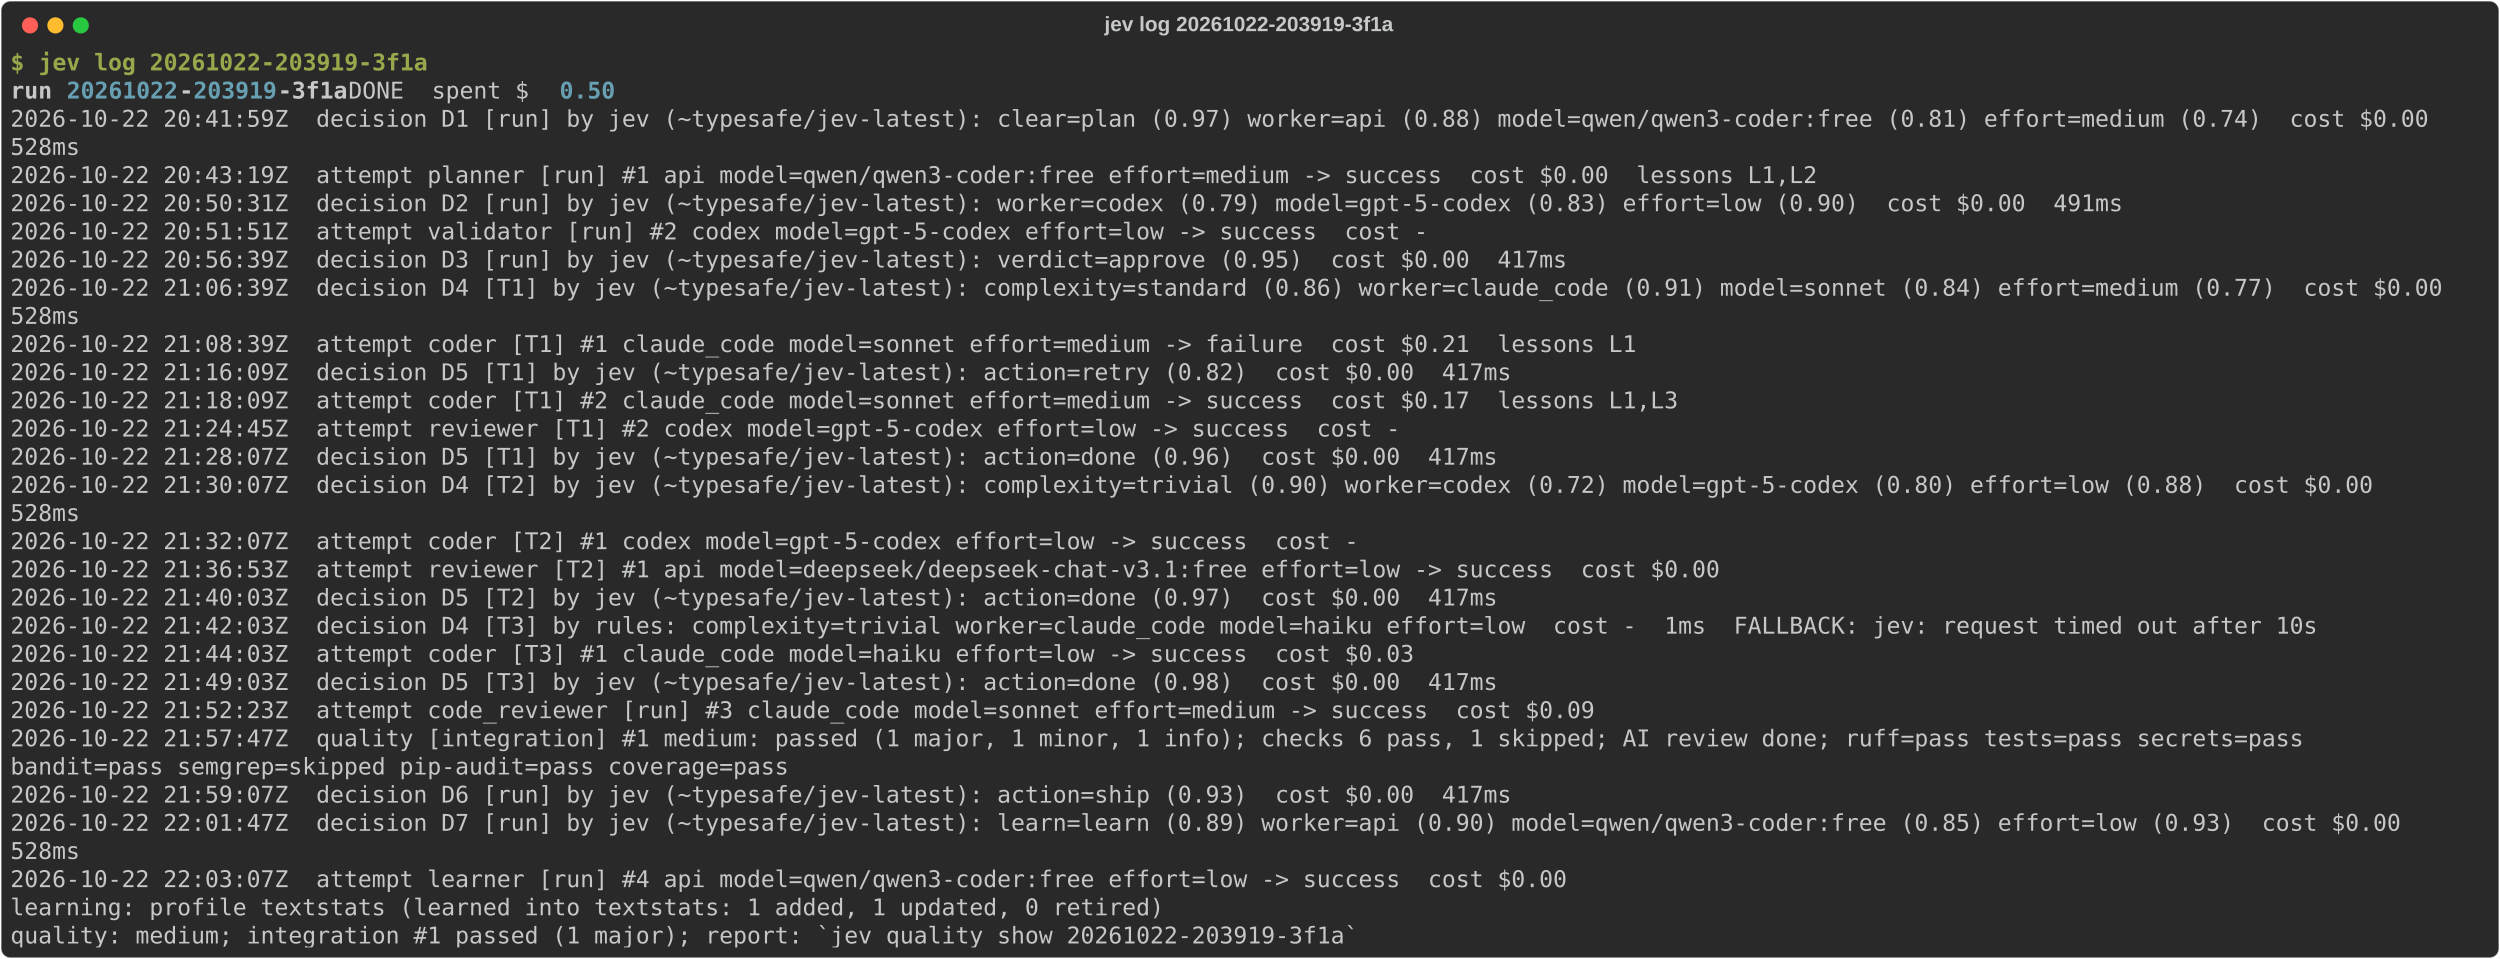
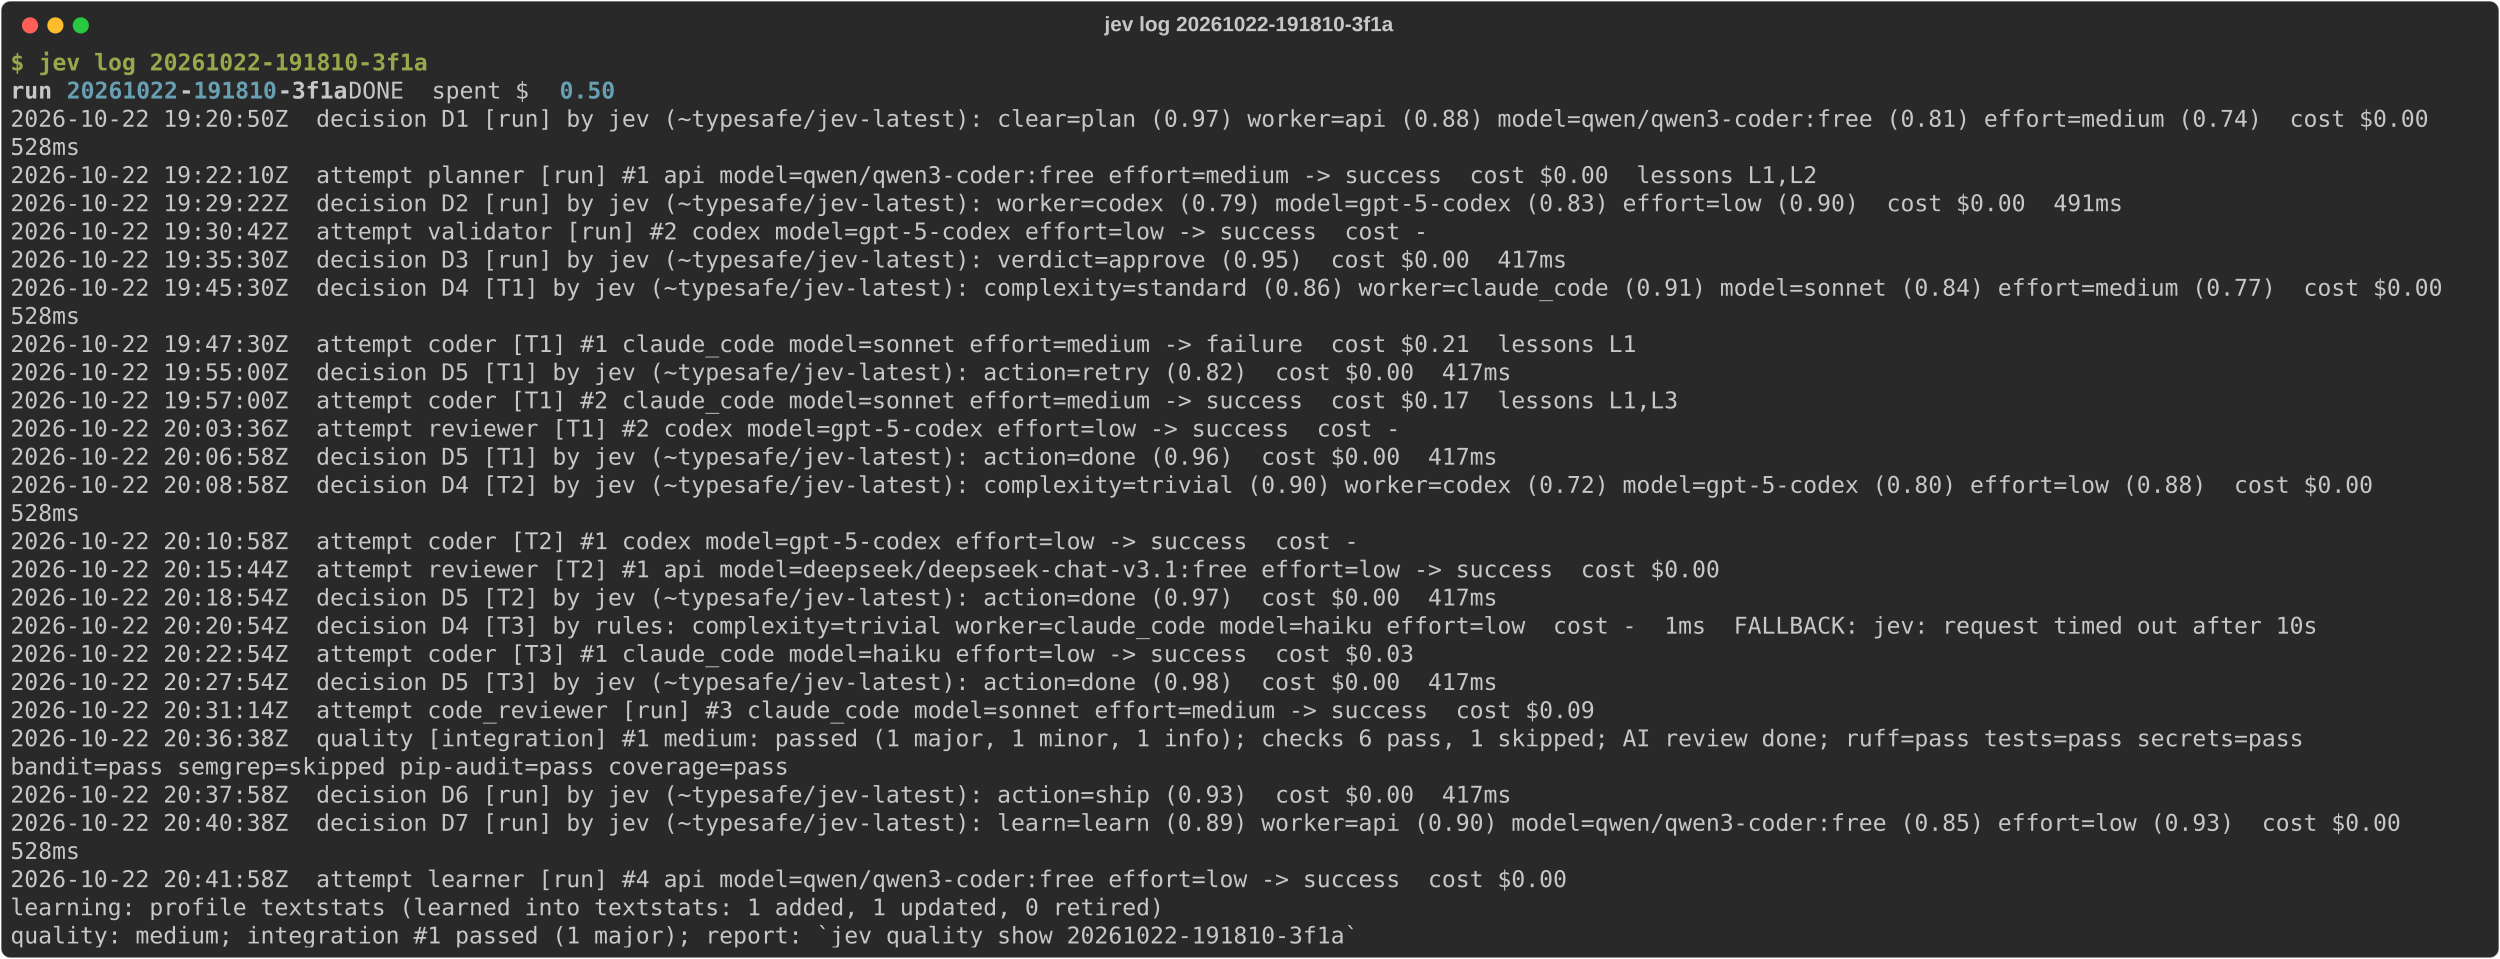
<svg xmlns="http://www.w3.org/2000/svg" class="rich-terminal" viewBox="0 0 2166 830.8">
  <style>

    @font-face {
        font-family: "Fira Code";
        src: local("FiraCode-Regular"),
                url("https://cdnjs.cloudflare.com/ajax/libs/firacode/6.2.0/woff2/FiraCode-Regular.woff2") format("woff2"),
                url("https://cdnjs.cloudflare.com/ajax/libs/firacode/6.2.0/woff/FiraCode-Regular.woff") format("woff");
        font-style: normal;
        font-weight: 400;
    }
    @font-face {
        font-family: "Fira Code";
        src: local("FiraCode-Bold"),
                url("https://cdnjs.cloudflare.com/ajax/libs/firacode/6.2.0/woff2/FiraCode-Bold.woff2") format("woff2"),
                url("https://cdnjs.cloudflare.com/ajax/libs/firacode/6.2.0/woff/FiraCode-Bold.woff") format("woff");
        font-style: bold;
        font-weight: 700;
    }

-     .terminal-1130090404-matrix {
+     .terminal-2512113584-matrix {
        font-family: Fira Code, monospace;
        font-size: 20px;
        line-height: 24.4px;
        font-variant-east-asian: full-width;
    }

-     .terminal-1130090404-title {
+     .terminal-2512113584-title {
        font-size: 18px;
        font-weight: bold;
        font-family: arial;
    }

-     .terminal-1130090404-r1 { fill: #98a84b;font-weight: bold }
- .terminal-1130090404-r2 { fill: #c5c8c6 }
- .terminal-1130090404-r3 { fill: #c5c8c6;font-weight: bold }
- .terminal-1130090404-r4 { fill: #68a0b3;font-weight: bold }
+     .terminal-2512113584-r1 { fill: #98a84b;font-weight: bold }
+ .terminal-2512113584-r2 { fill: #c5c8c6 }
+ .terminal-2512113584-r3 { fill: #c5c8c6;font-weight: bold }
+ .terminal-2512113584-r4 { fill: #68a0b3;font-weight: bold }
    </style>
  <defs>
-     <clipPath id="terminal-1130090404-clip-terminal">
+     <clipPath id="terminal-2512113584-clip-terminal">
      <rect x="0" y="0" width="2146.2" height="779.8" />
    </clipPath>
-     <clipPath id="terminal-1130090404-line-0">
+     <clipPath id="terminal-2512113584-line-0">
      <rect x="0" y="1.5" width="2147.2" height="24.65" />
    </clipPath>
-     <clipPath id="terminal-1130090404-line-1">
+     <clipPath id="terminal-2512113584-line-1">
      <rect x="0" y="25.9" width="2147.2" height="24.65" />
    </clipPath>
-     <clipPath id="terminal-1130090404-line-2">
+     <clipPath id="terminal-2512113584-line-2">
      <rect x="0" y="50.3" width="2147.2" height="24.65" />
    </clipPath>
-     <clipPath id="terminal-1130090404-line-3">
+     <clipPath id="terminal-2512113584-line-3">
      <rect x="0" y="74.7" width="2147.2" height="24.65" />
    </clipPath>
-     <clipPath id="terminal-1130090404-line-4">
+     <clipPath id="terminal-2512113584-line-4">
      <rect x="0" y="99.1" width="2147.2" height="24.65" />
    </clipPath>
-     <clipPath id="terminal-1130090404-line-5">
+     <clipPath id="terminal-2512113584-line-5">
      <rect x="0" y="123.5" width="2147.2" height="24.65" />
    </clipPath>
-     <clipPath id="terminal-1130090404-line-6">
+     <clipPath id="terminal-2512113584-line-6">
      <rect x="0" y="147.9" width="2147.2" height="24.65" />
    </clipPath>
-     <clipPath id="terminal-1130090404-line-7">
+     <clipPath id="terminal-2512113584-line-7">
      <rect x="0" y="172.3" width="2147.2" height="24.65" />
    </clipPath>
-     <clipPath id="terminal-1130090404-line-8">
+     <clipPath id="terminal-2512113584-line-8">
      <rect x="0" y="196.7" width="2147.2" height="24.65" />
    </clipPath>
-     <clipPath id="terminal-1130090404-line-9">
+     <clipPath id="terminal-2512113584-line-9">
      <rect x="0" y="221.1" width="2147.2" height="24.65" />
    </clipPath>
-     <clipPath id="terminal-1130090404-line-10">
+     <clipPath id="terminal-2512113584-line-10">
      <rect x="0" y="245.5" width="2147.2" height="24.65" />
    </clipPath>
-     <clipPath id="terminal-1130090404-line-11">
+     <clipPath id="terminal-2512113584-line-11">
      <rect x="0" y="269.9" width="2147.2" height="24.65" />
    </clipPath>
-     <clipPath id="terminal-1130090404-line-12">
+     <clipPath id="terminal-2512113584-line-12">
      <rect x="0" y="294.3" width="2147.2" height="24.65" />
    </clipPath>
-     <clipPath id="terminal-1130090404-line-13">
+     <clipPath id="terminal-2512113584-line-13">
      <rect x="0" y="318.7" width="2147.2" height="24.65" />
    </clipPath>
-     <clipPath id="terminal-1130090404-line-14">
+     <clipPath id="terminal-2512113584-line-14">
      <rect x="0" y="343.1" width="2147.2" height="24.65" />
    </clipPath>
-     <clipPath id="terminal-1130090404-line-15">
+     <clipPath id="terminal-2512113584-line-15">
      <rect x="0" y="367.5" width="2147.2" height="24.65" />
    </clipPath>
-     <clipPath id="terminal-1130090404-line-16">
+     <clipPath id="terminal-2512113584-line-16">
      <rect x="0" y="391.9" width="2147.2" height="24.65" />
    </clipPath>
-     <clipPath id="terminal-1130090404-line-17">
+     <clipPath id="terminal-2512113584-line-17">
      <rect x="0" y="416.3" width="2147.2" height="24.65" />
    </clipPath>
-     <clipPath id="terminal-1130090404-line-18">
+     <clipPath id="terminal-2512113584-line-18">
      <rect x="0" y="440.7" width="2147.2" height="24.65" />
    </clipPath>
-     <clipPath id="terminal-1130090404-line-19">
+     <clipPath id="terminal-2512113584-line-19">
      <rect x="0" y="465.1" width="2147.2" height="24.65" />
    </clipPath>
-     <clipPath id="terminal-1130090404-line-20">
+     <clipPath id="terminal-2512113584-line-20">
      <rect x="0" y="489.5" width="2147.2" height="24.65" />
    </clipPath>
-     <clipPath id="terminal-1130090404-line-21">
+     <clipPath id="terminal-2512113584-line-21">
      <rect x="0" y="513.9" width="2147.2" height="24.65" />
    </clipPath>
-     <clipPath id="terminal-1130090404-line-22">
+     <clipPath id="terminal-2512113584-line-22">
      <rect x="0" y="538.3" width="2147.2" height="24.65" />
    </clipPath>
-     <clipPath id="terminal-1130090404-line-23">
+     <clipPath id="terminal-2512113584-line-23">
      <rect x="0" y="562.7" width="2147.2" height="24.65" />
    </clipPath>
-     <clipPath id="terminal-1130090404-line-24">
+     <clipPath id="terminal-2512113584-line-24">
      <rect x="0" y="587.1" width="2147.2" height="24.65" />
    </clipPath>
-     <clipPath id="terminal-1130090404-line-25">
+     <clipPath id="terminal-2512113584-line-25">
      <rect x="0" y="611.5" width="2147.2" height="24.65" />
    </clipPath>
-     <clipPath id="terminal-1130090404-line-26">
+     <clipPath id="terminal-2512113584-line-26">
      <rect x="0" y="635.9" width="2147.2" height="24.65" />
    </clipPath>
-     <clipPath id="terminal-1130090404-line-27">
+     <clipPath id="terminal-2512113584-line-27">
      <rect x="0" y="660.3" width="2147.2" height="24.65" />
    </clipPath>
-     <clipPath id="terminal-1130090404-line-28">
+     <clipPath id="terminal-2512113584-line-28">
      <rect x="0" y="684.7" width="2147.2" height="24.65" />
    </clipPath>
-     <clipPath id="terminal-1130090404-line-29">
+     <clipPath id="terminal-2512113584-line-29">
      <rect x="0" y="709.1" width="2147.2" height="24.65" />
    </clipPath>
-     <clipPath id="terminal-1130090404-line-30">
+     <clipPath id="terminal-2512113584-line-30">
      <rect x="0" y="733.5" width="2147.2" height="24.65" />
    </clipPath>
  </defs>
  <rect fill="#292929" stroke="rgba(255,255,255,0.35)" stroke-width="1" x="1" y="1" width="2164" height="828.8" rx="8" />
-   <text class="terminal-1130090404-title" fill="#c5c8c6" text-anchor="middle" x="1082" y="27">jev log 20261022-203919-3f1a</text>
+   <text class="terminal-2512113584-title" fill="#c5c8c6" text-anchor="middle" x="1082" y="27">jev log 20261022-191810-3f1a</text>
  <g transform="translate(26,22)">
    <circle cx="0" cy="0" r="7" fill="#ff5f57" />
    <circle cx="22" cy="0" r="7" fill="#febc2e" />
    <circle cx="44" cy="0" r="7" fill="#28c840" />
  </g>
-   <g transform="translate(9, 41)" clip-path="url(#terminal-1130090404-clip-terminal)">
-     <g class="terminal-1130090404-matrix">
-       <text class="terminal-1130090404-r1" x="0" y="20" textLength="24.4" clip-path="url(#terminal-1130090404-line-0)">$ </text>
-       <text class="terminal-1130090404-r1" x="24.4" y="20" textLength="341.6" clip-path="url(#terminal-1130090404-line-0)">jev log 20261022-203919-3f1a</text>
-       <text class="terminal-1130090404-r2" x="2147.2" y="20" textLength="12.2" clip-path="url(#terminal-1130090404-line-0)">
- </text>
-       <text class="terminal-1130090404-r3" x="0" y="44.4" textLength="48.8" clip-path="url(#terminal-1130090404-line-1)">run </text>
-       <text class="terminal-1130090404-r4" x="48.8" y="44.4" textLength="97.6" clip-path="url(#terminal-1130090404-line-1)">20261022</text>
-       <text class="terminal-1130090404-r3" x="146.4" y="44.4" textLength="12.2" clip-path="url(#terminal-1130090404-line-1)">-</text>
-       <text class="terminal-1130090404-r4" x="158.6" y="44.4" textLength="73.2" clip-path="url(#terminal-1130090404-line-1)">203919</text>
-       <text class="terminal-1130090404-r3" x="231.8" y="44.4" textLength="61" clip-path="url(#terminal-1130090404-line-1)">-3f1a</text>
-       <text class="terminal-1130090404-r2" x="292.8" y="44.4" textLength="183" clip-path="url(#terminal-1130090404-line-1)">  DONE  spent $</text>
-       <text class="terminal-1130090404-r4" x="475.8" y="44.4" textLength="48.8" clip-path="url(#terminal-1130090404-line-1)">0.50</text>
-       <text class="terminal-1130090404-r2" x="2147.2" y="44.4" textLength="12.2" clip-path="url(#terminal-1130090404-line-1)">
- </text>
-       <text class="terminal-1130090404-r2" x="0" y="68.8" textLength="2147.2" clip-path="url(#terminal-1130090404-line-2)">2026-10-22 20:41:59Z  decision D1 [run] by jev (~typesafe/jev-latest): clear=plan (0.97) worker=api (0.88) model=qwen/qwen3-coder:free (0.81) effort=medium (0.74)  cost $0.00  </text>
-       <text class="terminal-1130090404-r2" x="2147.2" y="68.8" textLength="12.2" clip-path="url(#terminal-1130090404-line-2)">
- </text>
-       <text class="terminal-1130090404-r2" x="0" y="93.2" textLength="61" clip-path="url(#terminal-1130090404-line-3)">528ms</text>
-       <text class="terminal-1130090404-r2" x="2147.2" y="93.2" textLength="12.2" clip-path="url(#terminal-1130090404-line-3)">
- </text>
-       <text class="terminal-1130090404-r2" x="0" y="117.6" textLength="1586" clip-path="url(#terminal-1130090404-line-4)">2026-10-22 20:43:19Z  attempt planner [run] #1 api model=qwen/qwen3-coder:free effort=medium -&gt; success  cost $0.00  lessons L1,L2</text>
-       <text class="terminal-1130090404-r2" x="2147.2" y="117.6" textLength="12.2" clip-path="url(#terminal-1130090404-line-4)">
- </text>
-       <text class="terminal-1130090404-r2" x="0" y="142" textLength="1854.4" clip-path="url(#terminal-1130090404-line-5)">2026-10-22 20:50:31Z  decision D2 [run] by jev (~typesafe/jev-latest): worker=codex (0.79) model=gpt-5-codex (0.83) effort=low (0.90)  cost $0.00  491ms</text>
-       <text class="terminal-1130090404-r2" x="2147.2" y="142" textLength="12.2" clip-path="url(#terminal-1130090404-line-5)">
- </text>
-       <text class="terminal-1130090404-r2" x="0" y="166.4" textLength="1244.4" clip-path="url(#terminal-1130090404-line-6)">2026-10-22 20:51:51Z  attempt validator [run] #2 codex model=gpt-5-codex effort=low -&gt; success  cost -</text>
-       <text class="terminal-1130090404-r2" x="2147.2" y="166.4" textLength="12.2" clip-path="url(#terminal-1130090404-line-6)">
- </text>
-       <text class="terminal-1130090404-r2" x="0" y="190.8" textLength="1366.4" clip-path="url(#terminal-1130090404-line-7)">2026-10-22 20:56:39Z  decision D3 [run] by jev (~typesafe/jev-latest): verdict=approve (0.95)  cost $0.00  417ms</text>
-       <text class="terminal-1130090404-r2" x="2147.2" y="190.8" textLength="12.2" clip-path="url(#terminal-1130090404-line-7)">
- </text>
-       <text class="terminal-1130090404-r2" x="0" y="215.2" textLength="2147.2" clip-path="url(#terminal-1130090404-line-8)">2026-10-22 21:06:39Z  decision D4 [T1] by jev (~typesafe/jev-latest): complexity=standard (0.86) worker=claude_code (0.91) model=sonnet (0.84) effort=medium (0.77)  cost $0.00 </text>
-       <text class="terminal-1130090404-r2" x="2147.2" y="215.2" textLength="12.2" clip-path="url(#terminal-1130090404-line-8)">
- </text>
-       <text class="terminal-1130090404-r2" x="0" y="239.6" textLength="61" clip-path="url(#terminal-1130090404-line-9)">528ms</text>
-       <text class="terminal-1130090404-r2" x="2147.2" y="239.6" textLength="12.2" clip-path="url(#terminal-1130090404-line-9)">
- </text>
-       <text class="terminal-1130090404-r2" x="0" y="264" textLength="1427.4" clip-path="url(#terminal-1130090404-line-10)">2026-10-22 21:08:39Z  attempt coder [T1] #1 claude_code model=sonnet effort=medium -&gt; failure  cost $0.21  lessons L1</text>
-       <text class="terminal-1130090404-r2" x="2147.2" y="264" textLength="12.2" clip-path="url(#terminal-1130090404-line-10)">
- </text>
-       <text class="terminal-1130090404-r2" x="0" y="288.4" textLength="1317.6" clip-path="url(#terminal-1130090404-line-11)">2026-10-22 21:16:09Z  decision D5 [T1] by jev (~typesafe/jev-latest): action=retry (0.82)  cost $0.00  417ms</text>
-       <text class="terminal-1130090404-r2" x="2147.2" y="288.4" textLength="12.2" clip-path="url(#terminal-1130090404-line-11)">
- </text>
-       <text class="terminal-1130090404-r2" x="0" y="312.8" textLength="1464" clip-path="url(#terminal-1130090404-line-12)">2026-10-22 21:18:09Z  attempt coder [T1] #2 claude_code model=sonnet effort=medium -&gt; success  cost $0.17  lessons L1,L3</text>
-       <text class="terminal-1130090404-r2" x="2147.2" y="312.8" textLength="12.2" clip-path="url(#terminal-1130090404-line-12)">
- </text>
-       <text class="terminal-1130090404-r2" x="0" y="337.2" textLength="1220" clip-path="url(#terminal-1130090404-line-13)">2026-10-22 21:24:45Z  attempt reviewer [T1] #2 codex model=gpt-5-codex effort=low -&gt; success  cost -</text>
-       <text class="terminal-1130090404-r2" x="2147.2" y="337.2" textLength="12.2" clip-path="url(#terminal-1130090404-line-13)">
- </text>
-       <text class="terminal-1130090404-r2" x="0" y="361.6" textLength="1305.4" clip-path="url(#terminal-1130090404-line-14)">2026-10-22 21:28:07Z  decision D5 [T1] by jev (~typesafe/jev-latest): action=done (0.96)  cost $0.00  417ms</text>
-       <text class="terminal-1130090404-r2" x="2147.2" y="361.6" textLength="12.2" clip-path="url(#terminal-1130090404-line-14)">
- </text>
-       <text class="terminal-1130090404-r2" x="0" y="386" textLength="2098.4" clip-path="url(#terminal-1130090404-line-15)">2026-10-22 21:30:07Z  decision D4 [T2] by jev (~typesafe/jev-latest): complexity=trivial (0.90) worker=codex (0.72) model=gpt-5-codex (0.80) effort=low (0.88)  cost $0.00  </text>
-       <text class="terminal-1130090404-r2" x="2147.2" y="386" textLength="12.2" clip-path="url(#terminal-1130090404-line-15)">
- </text>
-       <text class="terminal-1130090404-r2" x="0" y="410.4" textLength="61" clip-path="url(#terminal-1130090404-line-16)">528ms</text>
-       <text class="terminal-1130090404-r2" x="2147.2" y="410.4" textLength="12.2" clip-path="url(#terminal-1130090404-line-16)">
- </text>
-       <text class="terminal-1130090404-r2" x="0" y="434.8" textLength="1183.4" clip-path="url(#terminal-1130090404-line-17)">2026-10-22 21:32:07Z  attempt coder [T2] #1 codex model=gpt-5-codex effort=low -&gt; success  cost -</text>
-       <text class="terminal-1130090404-r2" x="2147.2" y="434.8" textLength="12.2" clip-path="url(#terminal-1130090404-line-17)">
- </text>
-       <text class="terminal-1130090404-r2" x="0" y="459.2" textLength="1500.6" clip-path="url(#terminal-1130090404-line-18)">2026-10-22 21:36:53Z  attempt reviewer [T2] #1 api model=deepseek/deepseek-chat-v3.1:free effort=low -&gt; success  cost $0.00</text>
-       <text class="terminal-1130090404-r2" x="2147.2" y="459.2" textLength="12.2" clip-path="url(#terminal-1130090404-line-18)">
- </text>
-       <text class="terminal-1130090404-r2" x="0" y="483.6" textLength="1305.4" clip-path="url(#terminal-1130090404-line-19)">2026-10-22 21:40:03Z  decision D5 [T2] by jev (~typesafe/jev-latest): action=done (0.97)  cost $0.00  417ms</text>
-       <text class="terminal-1130090404-r2" x="2147.2" y="483.6" textLength="12.2" clip-path="url(#terminal-1130090404-line-19)">
- </text>
-       <text class="terminal-1130090404-r2" x="0" y="508" textLength="2025.2" clip-path="url(#terminal-1130090404-line-20)">2026-10-22 21:42:03Z  decision D4 [T3] by rules: complexity=trivial worker=claude_code model=haiku effort=low  cost -  1ms  FALLBACK: jev: request timed out after 10s</text>
-       <text class="terminal-1130090404-r2" x="2147.2" y="508" textLength="12.2" clip-path="url(#terminal-1130090404-line-20)">
- </text>
-       <text class="terminal-1130090404-r2" x="0" y="532.4" textLength="1232.2" clip-path="url(#terminal-1130090404-line-21)">2026-10-22 21:44:03Z  attempt coder [T3] #1 claude_code model=haiku effort=low -&gt; success  cost $0.03</text>
-       <text class="terminal-1130090404-r2" x="2147.2" y="532.4" textLength="12.2" clip-path="url(#terminal-1130090404-line-21)">
- </text>
-       <text class="terminal-1130090404-r2" x="0" y="556.8" textLength="1305.4" clip-path="url(#terminal-1130090404-line-22)">2026-10-22 21:49:03Z  decision D5 [T3] by jev (~typesafe/jev-latest): action=done (0.98)  cost $0.00  417ms</text>
-       <text class="terminal-1130090404-r2" x="2147.2" y="556.8" textLength="12.2" clip-path="url(#terminal-1130090404-line-22)">
- </text>
-       <text class="terminal-1130090404-r2" x="0" y="581.2" textLength="1390.8" clip-path="url(#terminal-1130090404-line-23)">2026-10-22 21:52:23Z  attempt code_reviewer [run] #3 claude_code model=sonnet effort=medium -&gt; success  cost $0.09</text>
-       <text class="terminal-1130090404-r2" x="2147.2" y="581.2" textLength="12.2" clip-path="url(#terminal-1130090404-line-23)">
- </text>
-       <text class="terminal-1130090404-r2" x="0" y="605.6" textLength="2025.2" clip-path="url(#terminal-1130090404-line-24)">2026-10-22 21:57:47Z  quality [integration] #1 medium: passed (1 major, 1 minor, 1 info); checks 6 pass, 1 skipped; AI review done; ruff=pass tests=pass secrets=pass </text>
-       <text class="terminal-1130090404-r2" x="2147.2" y="605.6" textLength="12.2" clip-path="url(#terminal-1130090404-line-24)">
- </text>
-       <text class="terminal-1130090404-r2" x="0" y="630" textLength="683.2" clip-path="url(#terminal-1130090404-line-25)">bandit=pass semgrep=skipped pip-audit=pass coverage=pass</text>
-       <text class="terminal-1130090404-r2" x="2147.2" y="630" textLength="12.2" clip-path="url(#terminal-1130090404-line-25)">
- </text>
-       <text class="terminal-1130090404-r2" x="0" y="654.4" textLength="1317.6" clip-path="url(#terminal-1130090404-line-26)">2026-10-22 21:59:07Z  decision D6 [run] by jev (~typesafe/jev-latest): action=ship (0.93)  cost $0.00  417ms</text>
-       <text class="terminal-1130090404-r2" x="2147.2" y="654.4" textLength="12.2" clip-path="url(#terminal-1130090404-line-26)">
- </text>
-       <text class="terminal-1130090404-r2" x="0" y="678.8" textLength="2122.8" clip-path="url(#terminal-1130090404-line-27)">2026-10-22 22:01:47Z  decision D7 [run] by jev (~typesafe/jev-latest): learn=learn (0.89) worker=api (0.90) model=qwen/qwen3-coder:free (0.85) effort=low (0.93)  cost $0.00  </text>
-       <text class="terminal-1130090404-r2" x="2147.2" y="678.8" textLength="12.2" clip-path="url(#terminal-1130090404-line-27)">
- </text>
-       <text class="terminal-1130090404-r2" x="0" y="703.2" textLength="61" clip-path="url(#terminal-1130090404-line-28)">528ms</text>
-       <text class="terminal-1130090404-r2" x="2147.2" y="703.2" textLength="12.2" clip-path="url(#terminal-1130090404-line-28)">
- </text>
-       <text class="terminal-1130090404-r2" x="0" y="727.6" textLength="1366.4" clip-path="url(#terminal-1130090404-line-29)">2026-10-22 22:03:07Z  attempt learner [run] #4 api model=qwen/qwen3-coder:free effort=low -&gt; success  cost $0.00</text>
-       <text class="terminal-1130090404-r2" x="2147.2" y="727.6" textLength="12.2" clip-path="url(#terminal-1130090404-line-29)">
- </text>
-       <text class="terminal-1130090404-r2" x="0" y="752" textLength="1012.6" clip-path="url(#terminal-1130090404-line-30)">learning: profile textstats (learned into textstats: 1 added, 1 updated, 0 retired)</text>
-       <text class="terminal-1130090404-r2" x="2147.2" y="752" textLength="12.2" clip-path="url(#terminal-1130090404-line-30)">
- </text>
-       <text class="terminal-1130090404-r2" x="0" y="776.4" textLength="1183.4" clip-path="url(#terminal-1130090404-line-31)">quality: medium; integration #1 passed (1 major); report: `jev quality show 20261022-203919-3f1a`</text>
-       <text class="terminal-1130090404-r2" x="2147.2" y="776.4" textLength="12.2" clip-path="url(#terminal-1130090404-line-31)">
+   <g transform="translate(9, 41)" clip-path="url(#terminal-2512113584-clip-terminal)">
+     <g class="terminal-2512113584-matrix">
+       <text class="terminal-2512113584-r1" x="0" y="20" textLength="24.4" clip-path="url(#terminal-2512113584-line-0)">$ </text>
+       <text class="terminal-2512113584-r1" x="24.4" y="20" textLength="341.6" clip-path="url(#terminal-2512113584-line-0)">jev log 20261022-191810-3f1a</text>
+       <text class="terminal-2512113584-r2" x="2147.2" y="20" textLength="12.2" clip-path="url(#terminal-2512113584-line-0)">
+ </text>
+       <text class="terminal-2512113584-r3" x="0" y="44.4" textLength="48.8" clip-path="url(#terminal-2512113584-line-1)">run </text>
+       <text class="terminal-2512113584-r4" x="48.8" y="44.4" textLength="97.6" clip-path="url(#terminal-2512113584-line-1)">20261022</text>
+       <text class="terminal-2512113584-r3" x="146.4" y="44.4" textLength="12.2" clip-path="url(#terminal-2512113584-line-1)">-</text>
+       <text class="terminal-2512113584-r4" x="158.6" y="44.4" textLength="73.2" clip-path="url(#terminal-2512113584-line-1)">191810</text>
+       <text class="terminal-2512113584-r3" x="231.8" y="44.4" textLength="61" clip-path="url(#terminal-2512113584-line-1)">-3f1a</text>
+       <text class="terminal-2512113584-r2" x="292.8" y="44.4" textLength="183" clip-path="url(#terminal-2512113584-line-1)">  DONE  spent $</text>
+       <text class="terminal-2512113584-r4" x="475.8" y="44.4" textLength="48.8" clip-path="url(#terminal-2512113584-line-1)">0.50</text>
+       <text class="terminal-2512113584-r2" x="2147.2" y="44.4" textLength="12.2" clip-path="url(#terminal-2512113584-line-1)">
+ </text>
+       <text class="terminal-2512113584-r2" x="0" y="68.8" textLength="2147.2" clip-path="url(#terminal-2512113584-line-2)">2026-10-22 19:20:50Z  decision D1 [run] by jev (~typesafe/jev-latest): clear=plan (0.97) worker=api (0.88) model=qwen/qwen3-coder:free (0.81) effort=medium (0.74)  cost $0.00  </text>
+       <text class="terminal-2512113584-r2" x="2147.2" y="68.8" textLength="12.2" clip-path="url(#terminal-2512113584-line-2)">
+ </text>
+       <text class="terminal-2512113584-r2" x="0" y="93.2" textLength="61" clip-path="url(#terminal-2512113584-line-3)">528ms</text>
+       <text class="terminal-2512113584-r2" x="2147.2" y="93.2" textLength="12.2" clip-path="url(#terminal-2512113584-line-3)">
+ </text>
+       <text class="terminal-2512113584-r2" x="0" y="117.6" textLength="1586" clip-path="url(#terminal-2512113584-line-4)">2026-10-22 19:22:10Z  attempt planner [run] #1 api model=qwen/qwen3-coder:free effort=medium -&gt; success  cost $0.00  lessons L1,L2</text>
+       <text class="terminal-2512113584-r2" x="2147.2" y="117.6" textLength="12.2" clip-path="url(#terminal-2512113584-line-4)">
+ </text>
+       <text class="terminal-2512113584-r2" x="0" y="142" textLength="1854.4" clip-path="url(#terminal-2512113584-line-5)">2026-10-22 19:29:22Z  decision D2 [run] by jev (~typesafe/jev-latest): worker=codex (0.79) model=gpt-5-codex (0.83) effort=low (0.90)  cost $0.00  491ms</text>
+       <text class="terminal-2512113584-r2" x="2147.2" y="142" textLength="12.2" clip-path="url(#terminal-2512113584-line-5)">
+ </text>
+       <text class="terminal-2512113584-r2" x="0" y="166.4" textLength="1244.4" clip-path="url(#terminal-2512113584-line-6)">2026-10-22 19:30:42Z  attempt validator [run] #2 codex model=gpt-5-codex effort=low -&gt; success  cost -</text>
+       <text class="terminal-2512113584-r2" x="2147.2" y="166.4" textLength="12.2" clip-path="url(#terminal-2512113584-line-6)">
+ </text>
+       <text class="terminal-2512113584-r2" x="0" y="190.8" textLength="1366.4" clip-path="url(#terminal-2512113584-line-7)">2026-10-22 19:35:30Z  decision D3 [run] by jev (~typesafe/jev-latest): verdict=approve (0.95)  cost $0.00  417ms</text>
+       <text class="terminal-2512113584-r2" x="2147.2" y="190.8" textLength="12.2" clip-path="url(#terminal-2512113584-line-7)">
+ </text>
+       <text class="terminal-2512113584-r2" x="0" y="215.2" textLength="2147.2" clip-path="url(#terminal-2512113584-line-8)">2026-10-22 19:45:30Z  decision D4 [T1] by jev (~typesafe/jev-latest): complexity=standard (0.86) worker=claude_code (0.91) model=sonnet (0.84) effort=medium (0.77)  cost $0.00 </text>
+       <text class="terminal-2512113584-r2" x="2147.2" y="215.2" textLength="12.2" clip-path="url(#terminal-2512113584-line-8)">
+ </text>
+       <text class="terminal-2512113584-r2" x="0" y="239.6" textLength="61" clip-path="url(#terminal-2512113584-line-9)">528ms</text>
+       <text class="terminal-2512113584-r2" x="2147.2" y="239.6" textLength="12.2" clip-path="url(#terminal-2512113584-line-9)">
+ </text>
+       <text class="terminal-2512113584-r2" x="0" y="264" textLength="1427.4" clip-path="url(#terminal-2512113584-line-10)">2026-10-22 19:47:30Z  attempt coder [T1] #1 claude_code model=sonnet effort=medium -&gt; failure  cost $0.21  lessons L1</text>
+       <text class="terminal-2512113584-r2" x="2147.2" y="264" textLength="12.2" clip-path="url(#terminal-2512113584-line-10)">
+ </text>
+       <text class="terminal-2512113584-r2" x="0" y="288.4" textLength="1317.6" clip-path="url(#terminal-2512113584-line-11)">2026-10-22 19:55:00Z  decision D5 [T1] by jev (~typesafe/jev-latest): action=retry (0.82)  cost $0.00  417ms</text>
+       <text class="terminal-2512113584-r2" x="2147.2" y="288.4" textLength="12.2" clip-path="url(#terminal-2512113584-line-11)">
+ </text>
+       <text class="terminal-2512113584-r2" x="0" y="312.8" textLength="1464" clip-path="url(#terminal-2512113584-line-12)">2026-10-22 19:57:00Z  attempt coder [T1] #2 claude_code model=sonnet effort=medium -&gt; success  cost $0.17  lessons L1,L3</text>
+       <text class="terminal-2512113584-r2" x="2147.2" y="312.8" textLength="12.2" clip-path="url(#terminal-2512113584-line-12)">
+ </text>
+       <text class="terminal-2512113584-r2" x="0" y="337.2" textLength="1220" clip-path="url(#terminal-2512113584-line-13)">2026-10-22 20:03:36Z  attempt reviewer [T1] #2 codex model=gpt-5-codex effort=low -&gt; success  cost -</text>
+       <text class="terminal-2512113584-r2" x="2147.2" y="337.2" textLength="12.2" clip-path="url(#terminal-2512113584-line-13)">
+ </text>
+       <text class="terminal-2512113584-r2" x="0" y="361.6" textLength="1305.4" clip-path="url(#terminal-2512113584-line-14)">2026-10-22 20:06:58Z  decision D5 [T1] by jev (~typesafe/jev-latest): action=done (0.96)  cost $0.00  417ms</text>
+       <text class="terminal-2512113584-r2" x="2147.2" y="361.6" textLength="12.2" clip-path="url(#terminal-2512113584-line-14)">
+ </text>
+       <text class="terminal-2512113584-r2" x="0" y="386" textLength="2098.4" clip-path="url(#terminal-2512113584-line-15)">2026-10-22 20:08:58Z  decision D4 [T2] by jev (~typesafe/jev-latest): complexity=trivial (0.90) worker=codex (0.72) model=gpt-5-codex (0.80) effort=low (0.88)  cost $0.00  </text>
+       <text class="terminal-2512113584-r2" x="2147.2" y="386" textLength="12.2" clip-path="url(#terminal-2512113584-line-15)">
+ </text>
+       <text class="terminal-2512113584-r2" x="0" y="410.4" textLength="61" clip-path="url(#terminal-2512113584-line-16)">528ms</text>
+       <text class="terminal-2512113584-r2" x="2147.2" y="410.4" textLength="12.2" clip-path="url(#terminal-2512113584-line-16)">
+ </text>
+       <text class="terminal-2512113584-r2" x="0" y="434.8" textLength="1183.4" clip-path="url(#terminal-2512113584-line-17)">2026-10-22 20:10:58Z  attempt coder [T2] #1 codex model=gpt-5-codex effort=low -&gt; success  cost -</text>
+       <text class="terminal-2512113584-r2" x="2147.2" y="434.8" textLength="12.2" clip-path="url(#terminal-2512113584-line-17)">
+ </text>
+       <text class="terminal-2512113584-r2" x="0" y="459.2" textLength="1500.6" clip-path="url(#terminal-2512113584-line-18)">2026-10-22 20:15:44Z  attempt reviewer [T2] #1 api model=deepseek/deepseek-chat-v3.1:free effort=low -&gt; success  cost $0.00</text>
+       <text class="terminal-2512113584-r2" x="2147.2" y="459.2" textLength="12.2" clip-path="url(#terminal-2512113584-line-18)">
+ </text>
+       <text class="terminal-2512113584-r2" x="0" y="483.6" textLength="1305.4" clip-path="url(#terminal-2512113584-line-19)">2026-10-22 20:18:54Z  decision D5 [T2] by jev (~typesafe/jev-latest): action=done (0.97)  cost $0.00  417ms</text>
+       <text class="terminal-2512113584-r2" x="2147.2" y="483.6" textLength="12.2" clip-path="url(#terminal-2512113584-line-19)">
+ </text>
+       <text class="terminal-2512113584-r2" x="0" y="508" textLength="2025.2" clip-path="url(#terminal-2512113584-line-20)">2026-10-22 20:20:54Z  decision D4 [T3] by rules: complexity=trivial worker=claude_code model=haiku effort=low  cost -  1ms  FALLBACK: jev: request timed out after 10s</text>
+       <text class="terminal-2512113584-r2" x="2147.2" y="508" textLength="12.2" clip-path="url(#terminal-2512113584-line-20)">
+ </text>
+       <text class="terminal-2512113584-r2" x="0" y="532.4" textLength="1232.2" clip-path="url(#terminal-2512113584-line-21)">2026-10-22 20:22:54Z  attempt coder [T3] #1 claude_code model=haiku effort=low -&gt; success  cost $0.03</text>
+       <text class="terminal-2512113584-r2" x="2147.2" y="532.4" textLength="12.2" clip-path="url(#terminal-2512113584-line-21)">
+ </text>
+       <text class="terminal-2512113584-r2" x="0" y="556.8" textLength="1305.4" clip-path="url(#terminal-2512113584-line-22)">2026-10-22 20:27:54Z  decision D5 [T3] by jev (~typesafe/jev-latest): action=done (0.98)  cost $0.00  417ms</text>
+       <text class="terminal-2512113584-r2" x="2147.2" y="556.8" textLength="12.2" clip-path="url(#terminal-2512113584-line-22)">
+ </text>
+       <text class="terminal-2512113584-r2" x="0" y="581.2" textLength="1390.8" clip-path="url(#terminal-2512113584-line-23)">2026-10-22 20:31:14Z  attempt code_reviewer [run] #3 claude_code model=sonnet effort=medium -&gt; success  cost $0.09</text>
+       <text class="terminal-2512113584-r2" x="2147.2" y="581.2" textLength="12.2" clip-path="url(#terminal-2512113584-line-23)">
+ </text>
+       <text class="terminal-2512113584-r2" x="0" y="605.6" textLength="2025.2" clip-path="url(#terminal-2512113584-line-24)">2026-10-22 20:36:38Z  quality [integration] #1 medium: passed (1 major, 1 minor, 1 info); checks 6 pass, 1 skipped; AI review done; ruff=pass tests=pass secrets=pass </text>
+       <text class="terminal-2512113584-r2" x="2147.2" y="605.6" textLength="12.2" clip-path="url(#terminal-2512113584-line-24)">
+ </text>
+       <text class="terminal-2512113584-r2" x="0" y="630" textLength="683.2" clip-path="url(#terminal-2512113584-line-25)">bandit=pass semgrep=skipped pip-audit=pass coverage=pass</text>
+       <text class="terminal-2512113584-r2" x="2147.2" y="630" textLength="12.2" clip-path="url(#terminal-2512113584-line-25)">
+ </text>
+       <text class="terminal-2512113584-r2" x="0" y="654.4" textLength="1317.6" clip-path="url(#terminal-2512113584-line-26)">2026-10-22 20:37:58Z  decision D6 [run] by jev (~typesafe/jev-latest): action=ship (0.93)  cost $0.00  417ms</text>
+       <text class="terminal-2512113584-r2" x="2147.2" y="654.4" textLength="12.2" clip-path="url(#terminal-2512113584-line-26)">
+ </text>
+       <text class="terminal-2512113584-r2" x="0" y="678.8" textLength="2122.8" clip-path="url(#terminal-2512113584-line-27)">2026-10-22 20:40:38Z  decision D7 [run] by jev (~typesafe/jev-latest): learn=learn (0.89) worker=api (0.90) model=qwen/qwen3-coder:free (0.85) effort=low (0.93)  cost $0.00  </text>
+       <text class="terminal-2512113584-r2" x="2147.2" y="678.8" textLength="12.2" clip-path="url(#terminal-2512113584-line-27)">
+ </text>
+       <text class="terminal-2512113584-r2" x="0" y="703.2" textLength="61" clip-path="url(#terminal-2512113584-line-28)">528ms</text>
+       <text class="terminal-2512113584-r2" x="2147.2" y="703.2" textLength="12.2" clip-path="url(#terminal-2512113584-line-28)">
+ </text>
+       <text class="terminal-2512113584-r2" x="0" y="727.6" textLength="1366.4" clip-path="url(#terminal-2512113584-line-29)">2026-10-22 20:41:58Z  attempt learner [run] #4 api model=qwen/qwen3-coder:free effort=low -&gt; success  cost $0.00</text>
+       <text class="terminal-2512113584-r2" x="2147.2" y="727.6" textLength="12.2" clip-path="url(#terminal-2512113584-line-29)">
+ </text>
+       <text class="terminal-2512113584-r2" x="0" y="752" textLength="1012.6" clip-path="url(#terminal-2512113584-line-30)">learning: profile textstats (learned into textstats: 1 added, 1 updated, 0 retired)</text>
+       <text class="terminal-2512113584-r2" x="2147.2" y="752" textLength="12.2" clip-path="url(#terminal-2512113584-line-30)">
+ </text>
+       <text class="terminal-2512113584-r2" x="0" y="776.4" textLength="1183.4" clip-path="url(#terminal-2512113584-line-31)">quality: medium; integration #1 passed (1 major); report: `jev quality show 20261022-191810-3f1a`</text>
+       <text class="terminal-2512113584-r2" x="2147.2" y="776.4" textLength="12.2" clip-path="url(#terminal-2512113584-line-31)">
</text>
    </g>
  </g>
</svg>
